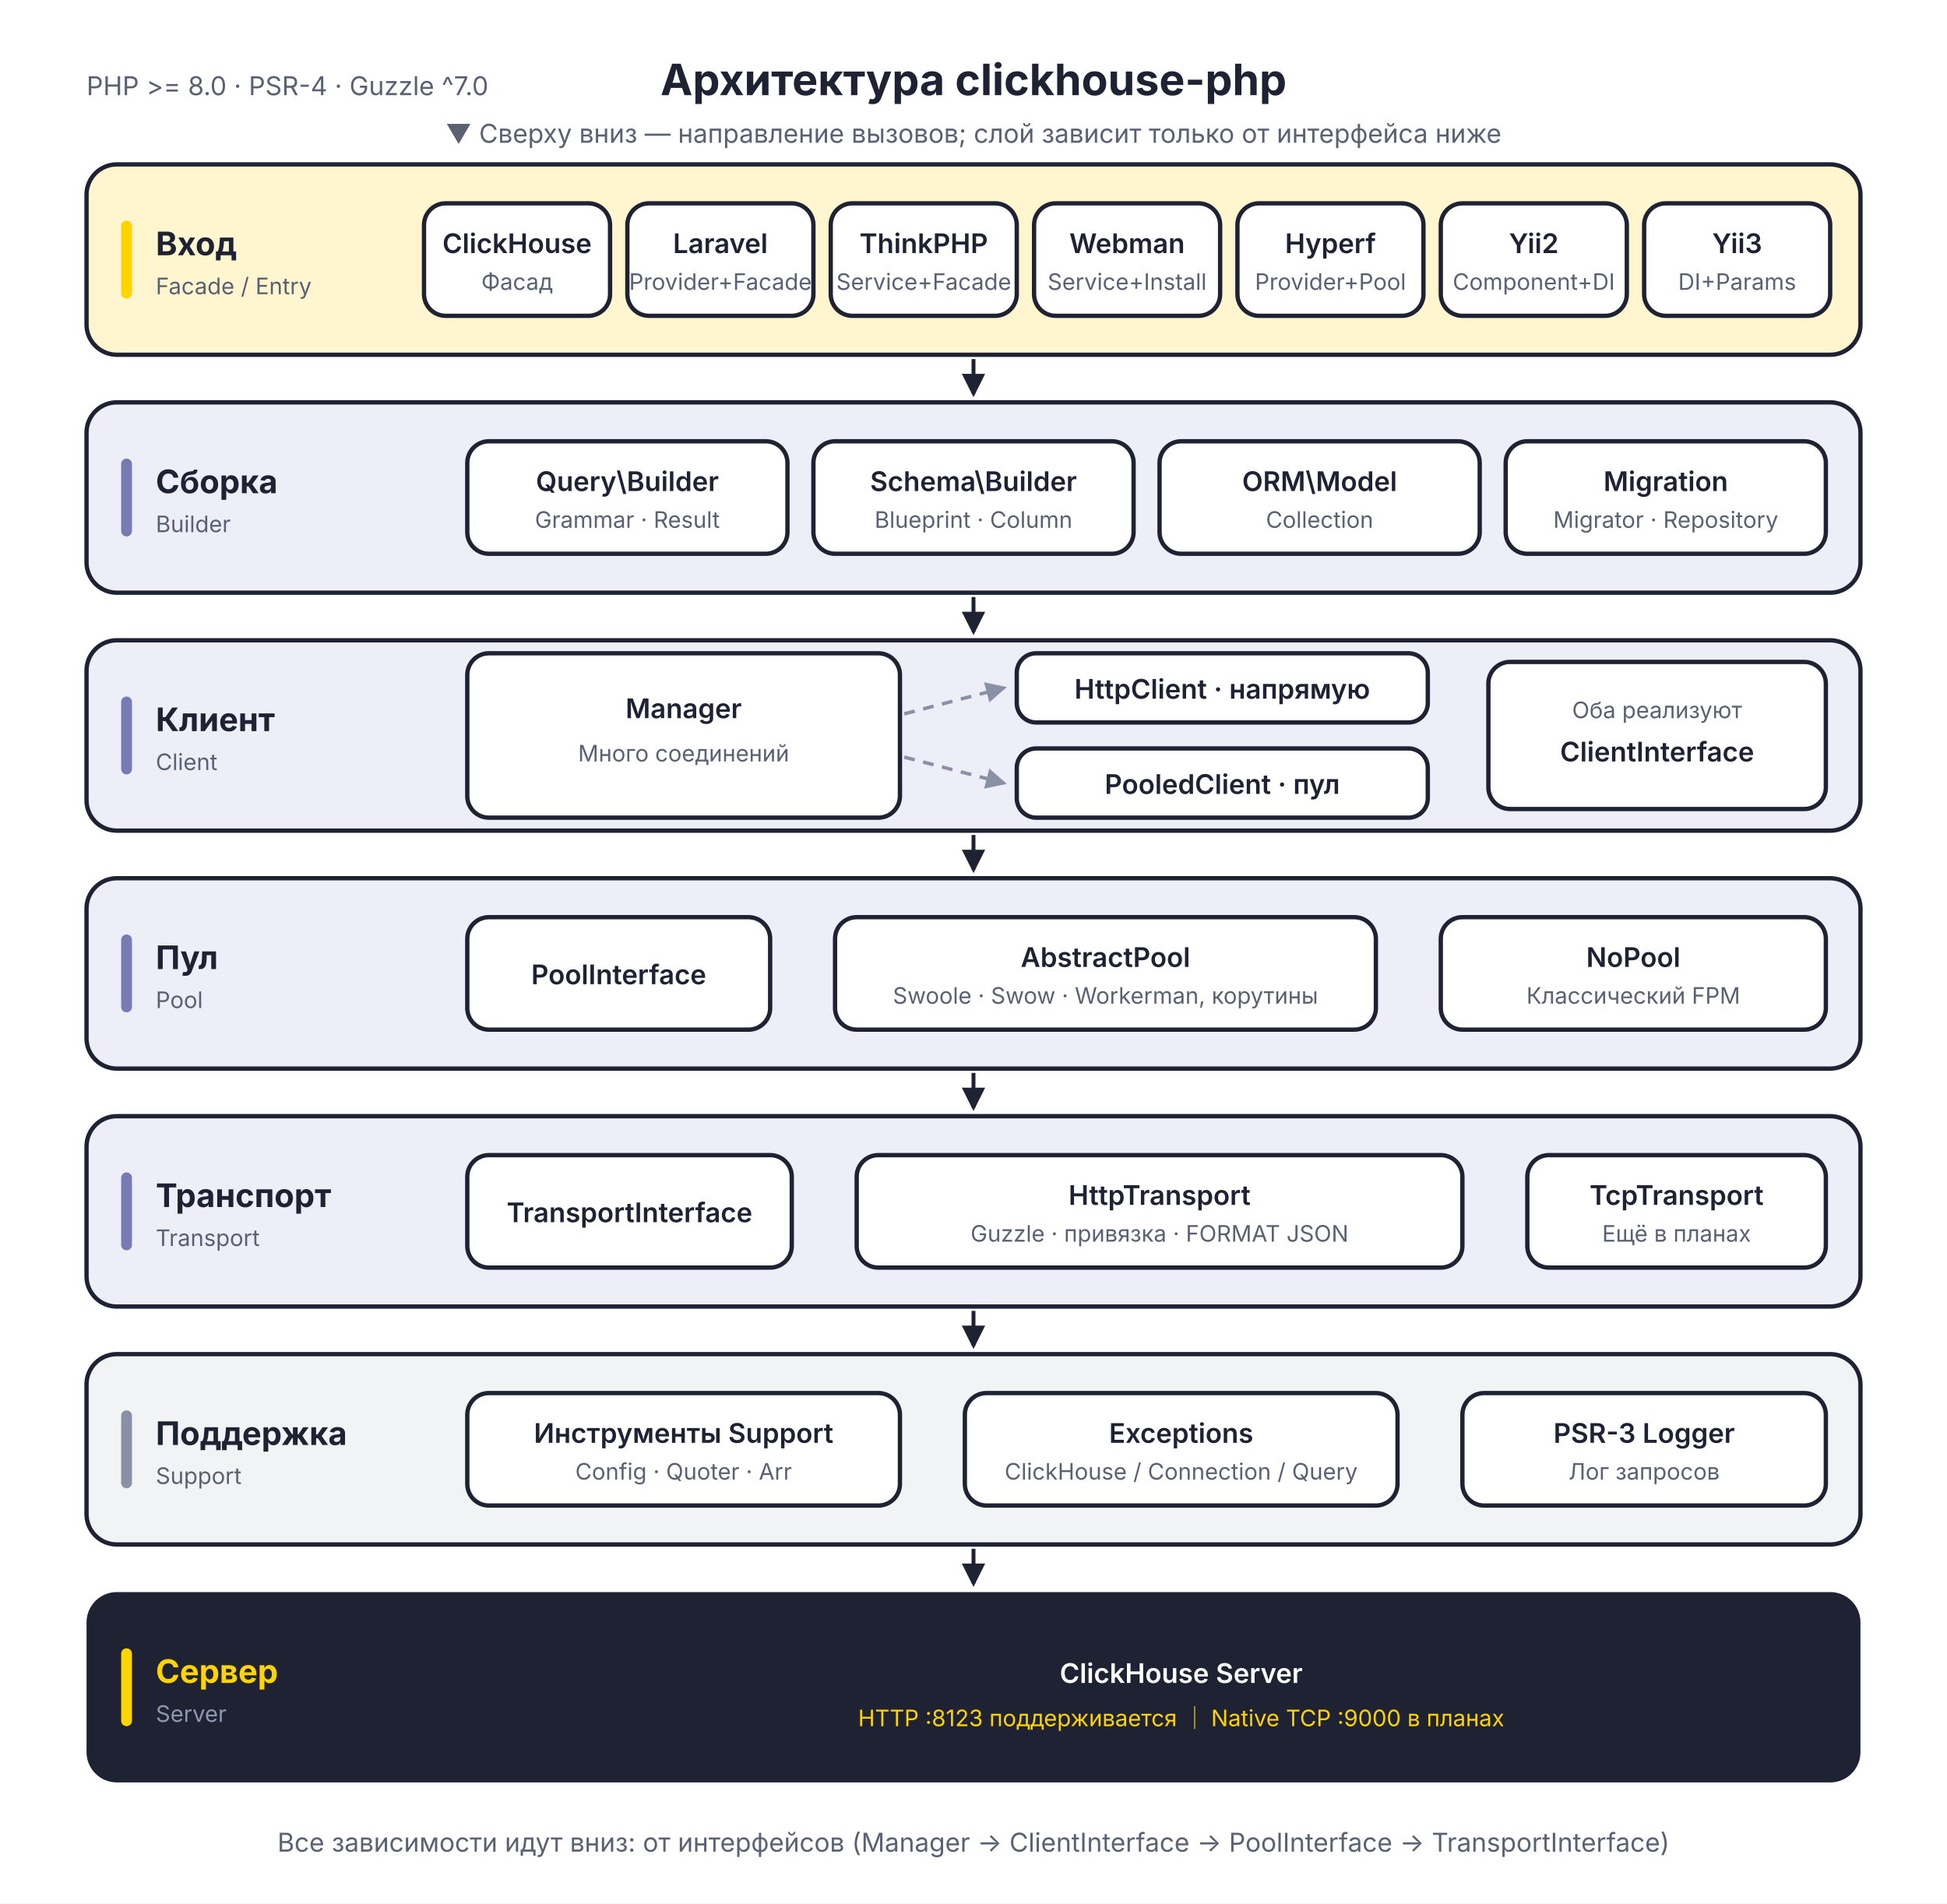
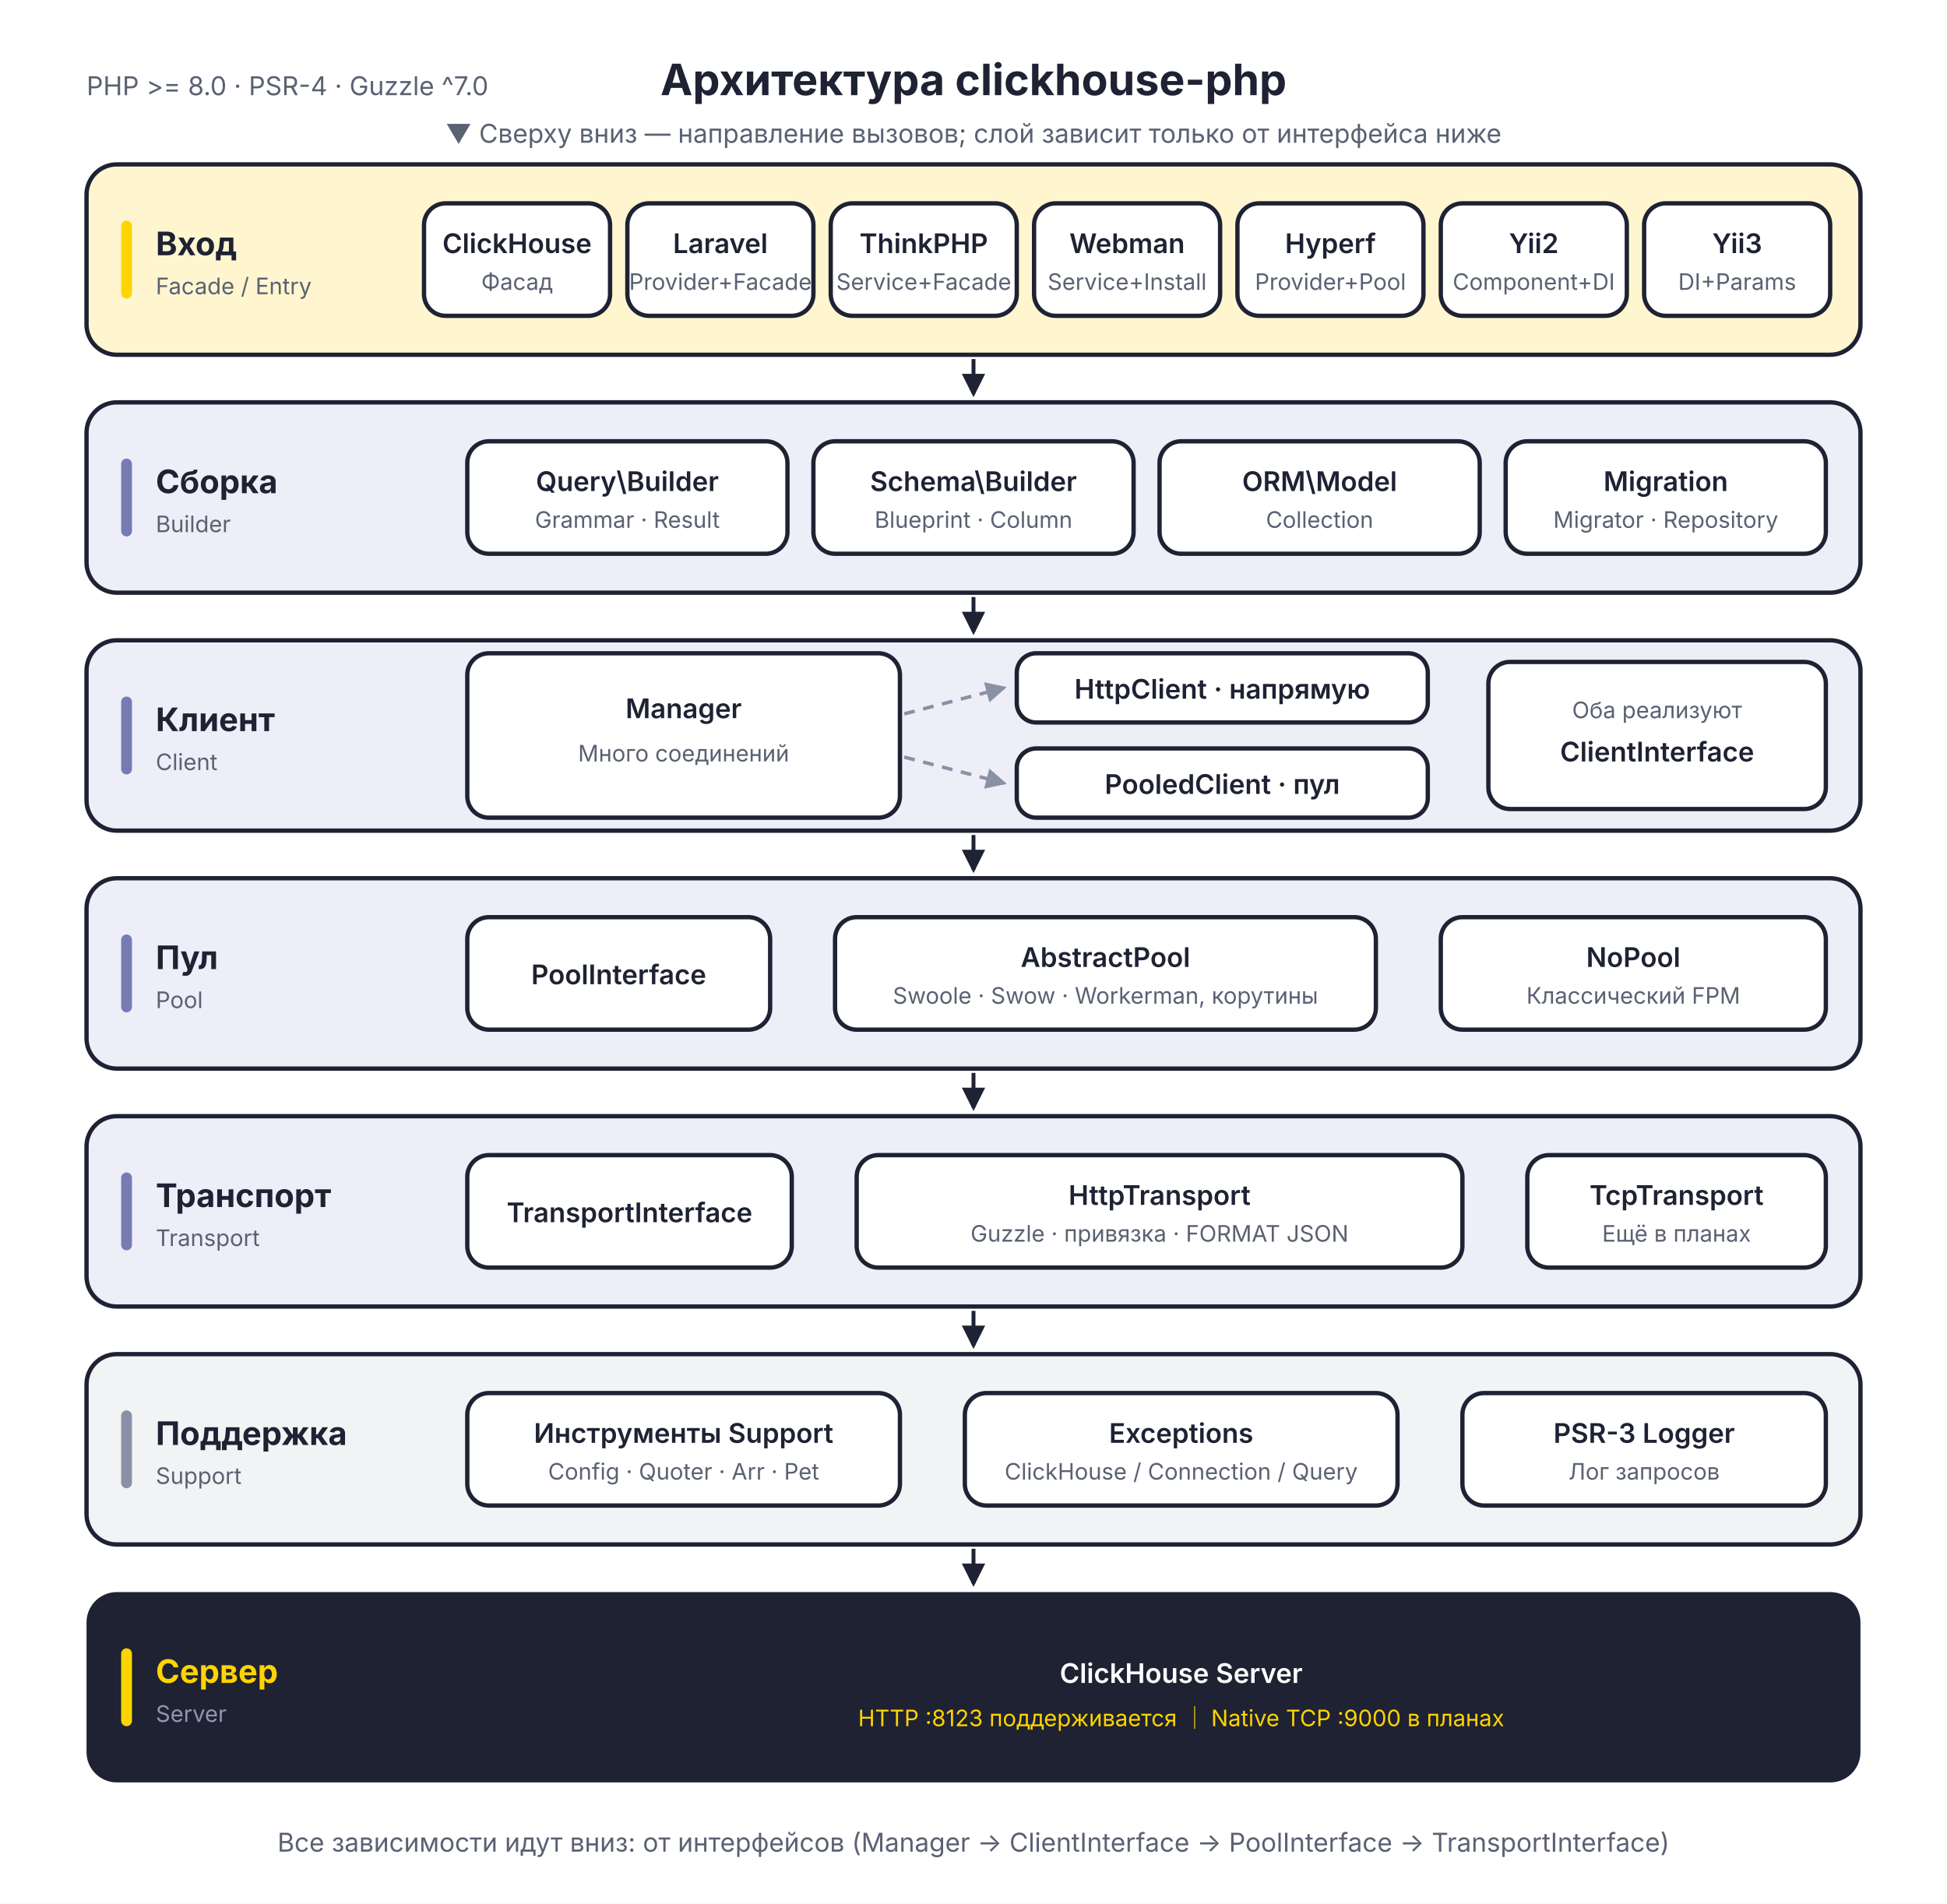
<svg xmlns="http://www.w3.org/2000/svg" width="900" height="880" viewBox="0 0 900 880" role="img" aria-labelledby="archTitle archDesc">
  <style>
    text{font-family:system-ui,-apple-system,"Segoe UI","PingFang SC","Microsoft YaHei",sans-serif;fill:#1E2233}
    .ttl{font-size:20px;font-weight:700}
    .sub{font-size:12px;fill:#5A6172}
    .lt{font-size:15px;font-weight:700}
    .ls{font-size:10.5px;fill:#5A6172}
    .n{font-size:12.5px;font-weight:600}
    .d{font-size:10.5px;fill:#5A6172}
    .ctr{text-anchor:middle}
    .y{font-size:15px;font-weight:700;fill:#FFD400}
    .y2{font-size:10.5px;fill:#8F97AE}
    .w{font-size:12.5px;font-weight:600;fill:#FFFFFF}
    .w2{font-size:10.5px;fill:#FFD400}
    .bar{stroke:none}
    .bx{fill:#fff;stroke:#1E2233;stroke-width:2}
    .band{stroke:#1E2233;stroke-width:2}
    .link{stroke:#1E2233;stroke-width:1.8;fill:none}
    .dash{stroke:#8A90A6;stroke-width:1.6;fill:none;stroke-dasharray:5 4}
  </style>
  <defs>
    <marker id="arw" viewBox="0 0 10 10" refX="8.5" refY="5" markerWidth="6" markerHeight="6" orient="auto">
      <path d="M0 0 10 5 0 10z" fill="#1E2233" />
    </marker>
    <marker id="arwg" viewBox="0 0 10 10" refX="8.5" refY="5" markerWidth="6" markerHeight="6" orient="auto">
      <path d="M0 0 10 5 0 10z" fill="#8A90A6" />
    </marker>
  </defs>
  <rect x="0" y="0" width="900" height="880" fill="#FFFFFF" />
  <text class="ttl ctr" x="450" y="44">Архитектура clickhouse-php</text>
  <text class="sub" x="40" y="44">PHP &gt;= 8.0 · PSR-4 · Guzzle ^7.0</text>
  <text class="sub ctr" x="450" y="66">▼ Сверху вниз — направление вызовов; слой зависит только от интерфейса ниже</text>
  <rect class="band" x="40" y="76" width="820" height="88" rx="14" fill="#FFF6D0" />
  <rect class="bar" x="56" y="102" width="5" height="36" rx="2.5" fill="#FFD400" />
  <text class="lt" x="72" y="118">Вход</text>
  <text class="ls" x="72" y="136">Facade / Entry</text>
  <g>
    <rect class="bx" x="196" y="94" width="86" height="52" rx="10" />
    <text class="n ctr" x="239" y="117">ClickHouse</text>
    <text class="d ctr" x="239" y="134">Фасад</text>
    <rect class="bx" x="290" y="94" width="86" height="52" rx="10" />
    <text class="n ctr" x="333" y="117">Laravel</text>
    <text class="d ctr" x="333" y="134">Provider+Facade</text>
    <rect class="bx" x="384" y="94" width="86" height="52" rx="10" />
    <text class="n ctr" x="427" y="117">ThinkPHP</text>
    <text class="d ctr" x="427" y="134">Service+Facade</text>
    <rect class="bx" x="478" y="94" width="86" height="52" rx="10" />
    <text class="n ctr" x="521" y="117">Webman</text>
    <text class="d ctr" x="521" y="134">Service+Install</text>
    <rect class="bx" x="572" y="94" width="86" height="52" rx="10" />
    <text class="n ctr" x="615" y="117">Hyperf</text>
    <text class="d ctr" x="615" y="134">Provider+Pool</text>
    <rect class="bx" x="666" y="94" width="86" height="52" rx="10" />
    <text class="n ctr" x="709" y="117">Yii2</text>
    <text class="d ctr" x="709" y="134">Component+DI</text>
    <rect class="bx" x="760" y="94" width="86" height="52" rx="10" />
    <text class="n ctr" x="803" y="117">Yii3</text>
    <text class="d ctr" x="803" y="134">DI+Params</text>
  </g>
  <line class="link" x1="450" y1="166" x2="450" y2="182" marker-end="url(#arw)" />
  <rect class="band" x="40" y="186" width="820" height="88" rx="14" fill="#EDEEF8" />
  <rect class="bar" x="56" y="212" width="5" height="36" rx="2.5" fill="#777BB4" />
  <text class="lt" x="72" y="228">Сборка</text>
  <text class="ls" x="72" y="246">Builder</text>
  <g>
    <rect class="bx" x="216" y="204" width="148" height="52" rx="10" />
    <text class="n ctr" x="290" y="227">Query\Builder</text>
    <text class="d ctr" x="290" y="244">Grammar · Result</text>
    <rect class="bx" x="376" y="204" width="148" height="52" rx="10" />
    <text class="n ctr" x="450" y="227">Schema\Builder</text>
    <text class="d ctr" x="450" y="244">Blueprint · Column</text>
    <rect class="bx" x="536" y="204" width="148" height="52" rx="10" />
    <text class="n ctr" x="610" y="227">ORM\Model</text>
    <text class="d ctr" x="610" y="244">Collection</text>
    <rect class="bx" x="696" y="204" width="148" height="52" rx="10" />
    <text class="n ctr" x="770" y="227">Migration</text>
    <text class="d ctr" x="770" y="244">Migrator · Repository</text>
  </g>
  <line class="link" x1="450" y1="276" x2="450" y2="292" marker-end="url(#arw)" />
  <rect class="band" x="40" y="296" width="820" height="88" rx="14" fill="#EDEEF8" />
  <rect class="bar" x="56" y="322" width="5" height="36" rx="2.5" fill="#777BB4" />
  <text class="lt" x="72" y="338">Клиент</text>
  <text class="ls" x="72" y="356">Client</text>
  <rect class="bx" x="216" y="302" width="200" height="76" rx="10" />
  <text class="n ctr" x="316" y="332">Manager</text>
  <text class="d ctr" x="316" y="352">Много соединений</text>
  <rect class="bx" x="470" y="302" width="190" height="32" rx="9" />
  <text class="n ctr" x="565" y="323">HttpClient · напрямую</text>
  <rect class="bx" x="470" y="346" width="190" height="32" rx="9" />
  <text class="n ctr" x="565" y="367">PooledClient · пул</text>
  <line class="dash" x1="418" y1="330" x2="464" y2="318" marker-end="url(#arwg)" />
  <line class="dash" x1="418" y1="350" x2="464" y2="362" marker-end="url(#arwg)" />
  <rect class="bx" x="688" y="306" width="156" height="68" rx="10" />
  <text class="d ctr" x="766" y="332">Оба реализуют</text>
  <text class="n ctr" x="766" y="352">ClientInterface</text>
  <line class="link" x1="450" y1="386" x2="450" y2="402" marker-end="url(#arw)" />
  <rect class="band" x="40" y="406" width="820" height="88" rx="14" fill="#EDEEF8" />
  <rect class="bar" x="56" y="432" width="5" height="36" rx="2.5" fill="#777BB4" />
  <text class="lt" x="72" y="448">Пул</text>
  <text class="ls" x="72" y="466">Pool</text>
  <rect class="bx" x="216" y="424" width="140" height="52" rx="10" />
  <text class="n ctr" x="286" y="455">PoolInterface</text>
  <rect class="bx" x="386" y="424" width="250" height="52" rx="10" />
  <text class="n ctr" x="511" y="447">AbstractPool</text>
  <text class="d ctr" x="511" y="464">Swoole · Swow · Workerman, корутины</text>
  <rect class="bx" x="666" y="424" width="178" height="52" rx="10" />
  <text class="n ctr" x="755" y="447">NoPool</text>
  <text class="d ctr" x="755" y="464">Классический FPM</text>
  <line class="link" x1="450" y1="496" x2="450" y2="512" marker-end="url(#arw)" />
  <rect class="band" x="40" y="516" width="820" height="88" rx="14" fill="#EDEEF8" />
  <rect class="bar" x="56" y="542" width="5" height="36" rx="2.5" fill="#777BB4" />
  <text class="lt" x="72" y="558">Транспорт</text>
  <text class="ls" x="72" y="576">Transport</text>
  <rect class="bx" x="216" y="534" width="150" height="52" rx="10" />
  <text class="n ctr" x="291" y="565">TransportInterface</text>
  <rect class="bx" x="396" y="534" width="280" height="52" rx="10" />
  <text class="n ctr" x="536" y="557">HttpTransport</text>
  <text class="d ctr" x="536" y="574">Guzzle · привязка · FORMAT JSON</text>
  <rect class="bx" x="706" y="534" width="138" height="52" rx="10" />
  <text class="n ctr" x="775" y="557">TcpTransport</text>
  <text class="d ctr" x="775" y="574">Ещё в планах</text>
  <line class="link" x1="450" y1="606" x2="450" y2="622" marker-end="url(#arw)" />
  <rect class="band" x="40" y="626" width="820" height="88" rx="14" fill="#F2F3F5" />
  <rect class="bar" x="56" y="652" width="5" height="36" rx="2.5" fill="#8A90A6" />
  <text class="lt" x="72" y="668">Поддержка</text>
  <text class="ls" x="72" y="686">Support</text>
  <rect class="bx" x="216" y="644" width="200" height="52" rx="10" />
  <text class="n ctr" x="316" y="667">Инструменты Support</text>
-   <text class="d ctr" x="316" y="684">Config · Quoter · Arr</text>
+   <text class="d ctr" x="316" y="684">Config · Quoter · Arr · Pet</text>
  <rect class="bx" x="446" y="644" width="200" height="52" rx="10" />
  <text class="n ctr" x="546" y="667">Exceptions</text>
  <text class="d ctr" x="546" y="684">ClickHouse / Connection / Query</text>
  <rect class="bx" x="676" y="644" width="168" height="52" rx="10" />
  <text class="n ctr" x="760" y="667">PSR-3 Logger</text>
  <text class="d ctr" x="760" y="684">Лог запросов</text>
  <line class="link" x1="450" y1="716" x2="450" y2="732" marker-end="url(#arw)" />
  <rect x="40" y="736" width="820" height="88" rx="14" fill="#1E2233" />
  <rect x="56" y="762" width="5" height="36" rx="2.5" fill="#FFD400" />
  <text class="y" x="72" y="778">Сервер</text>
  <text class="y2" x="72" y="796">Server</text>
  <text class="w ctr" x="546" y="778">ClickHouse Server</text>
  <text class="w2 ctr" x="546" y="798">HTTP :8123 поддерживается ｜ Native TCP :9000 в планах</text>
  <text class="sub ctr" x="450" y="856">Все зависимости идут вниз: от интерфейсов (Manager → ClientInterface → PoolInterface → TransportInterface)</text>
</svg>
